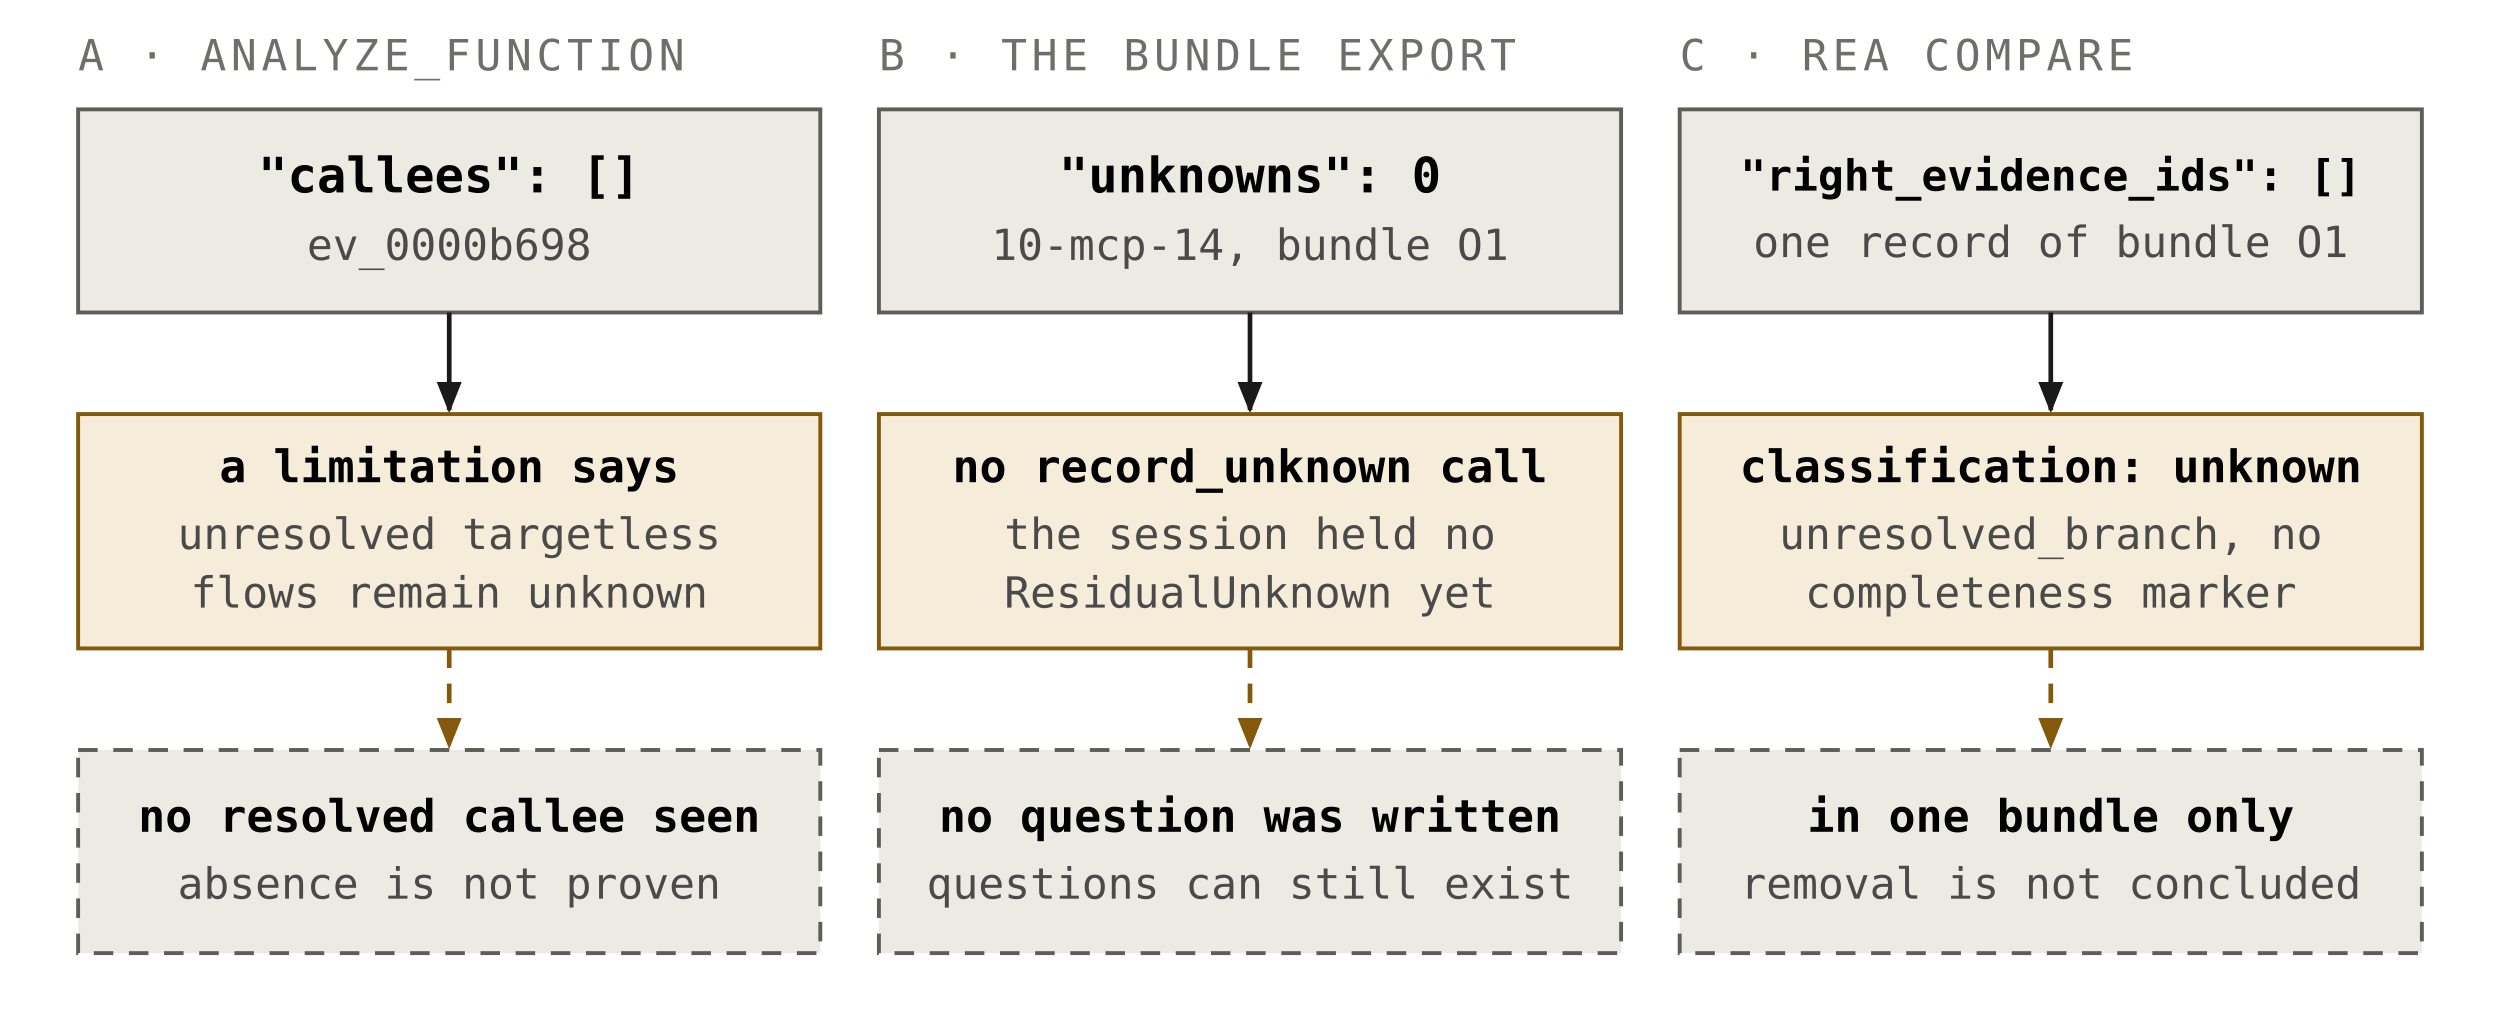
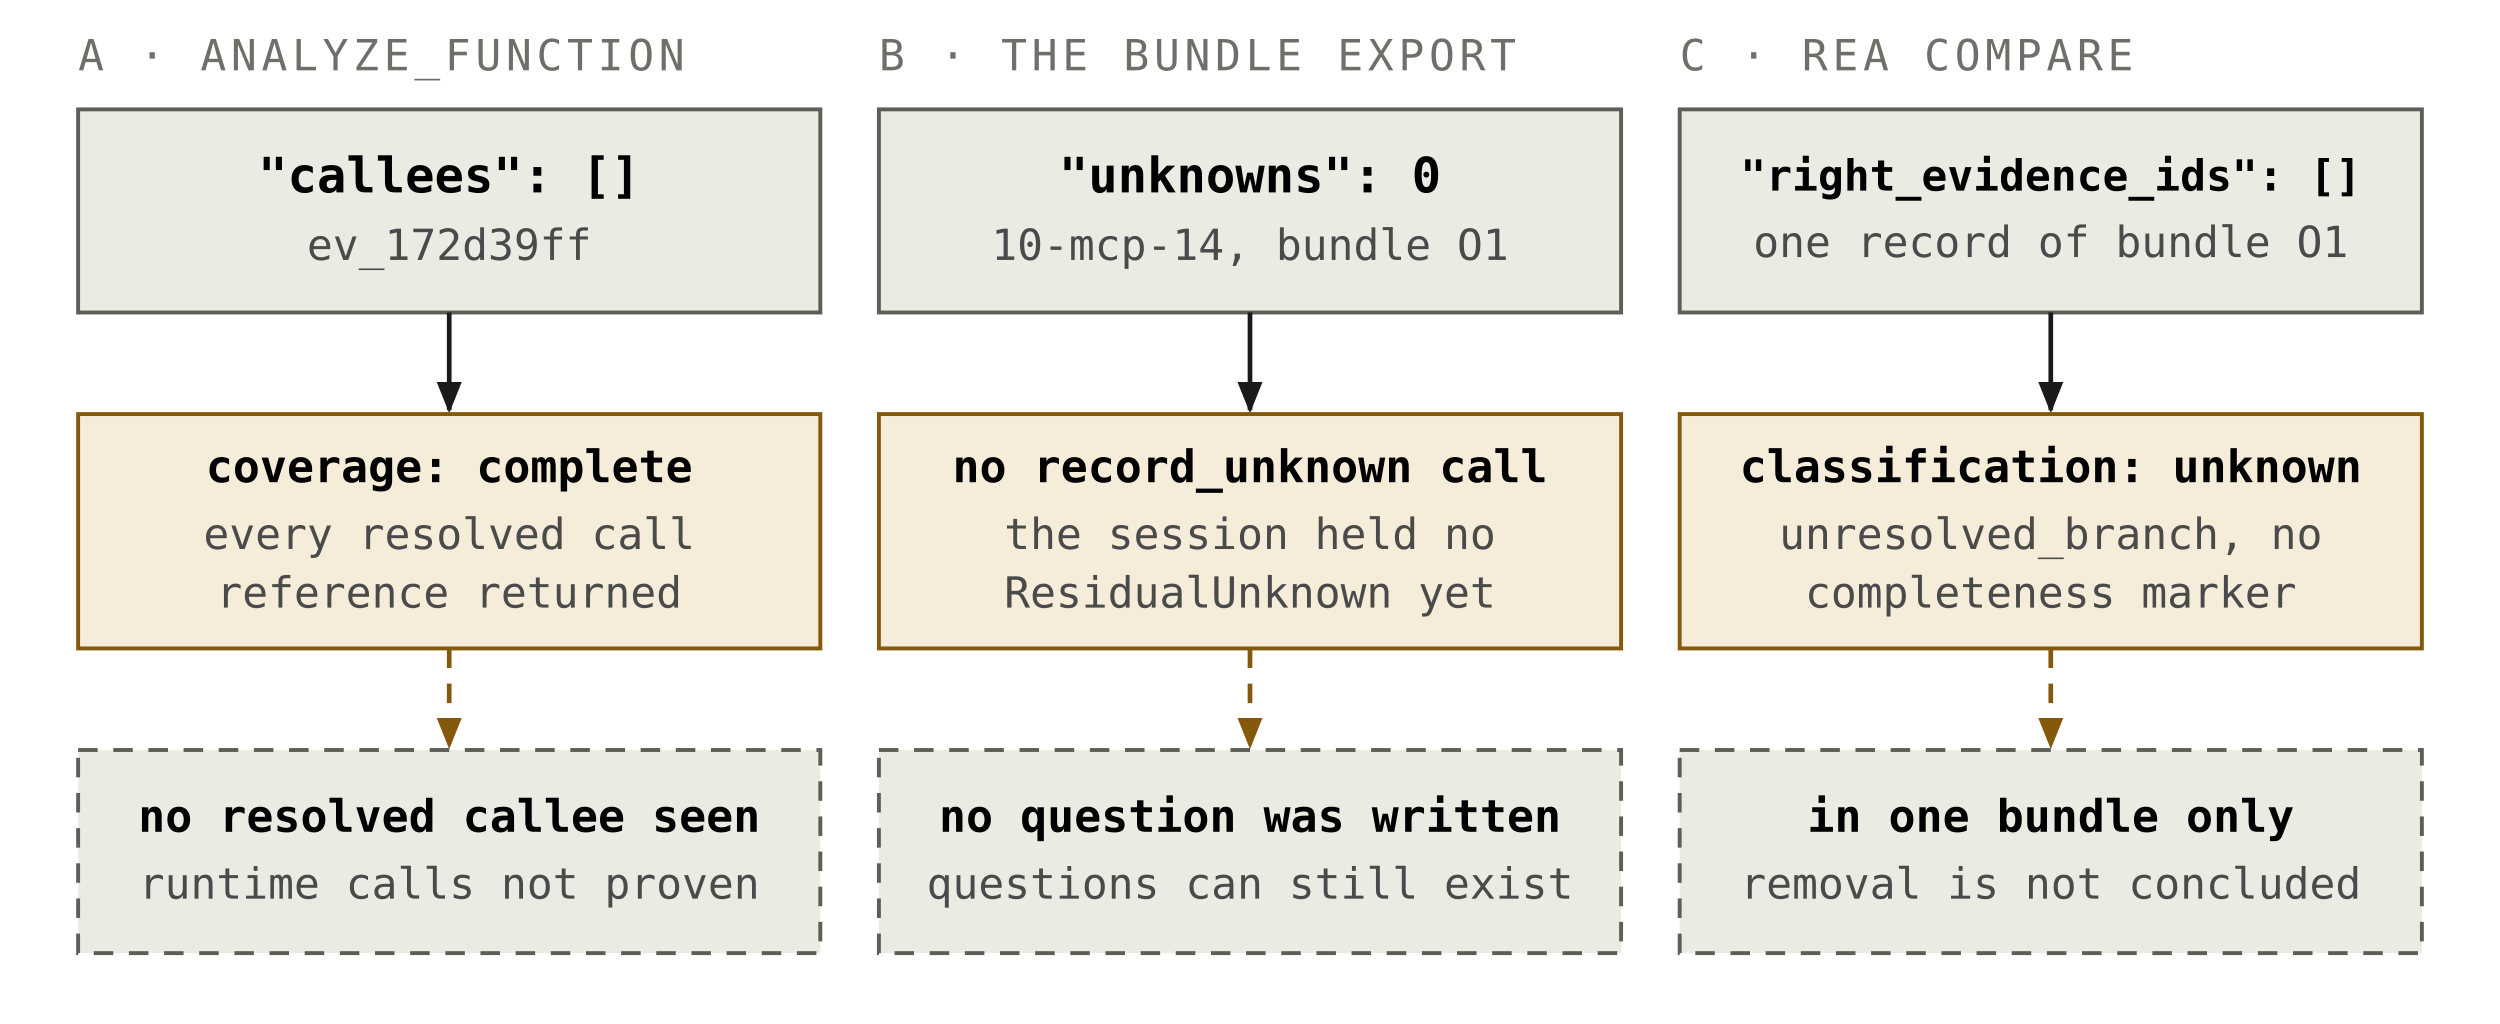
<svg xmlns="http://www.w3.org/2000/svg" viewBox="0 0 640 262" role="img" aria-labelledby="fig-5-3-title fig-5-3-desc" font-family="JetBrains Mono, ui-monospace, monospace">
  <defs>
    <marker id="fig-5-3-head-ink" viewBox="0 0 10 10" refX="9" refY="5" markerWidth="8" markerHeight="8" markerUnits="userSpaceOnUse" orient="auto-start-reverse">
      <path d="M0 1 L10 5 L0 9 z" fill="var(--m-ink, #1a1a1a)" />
    </marker>
    <marker id="fig-5-3-head-amber" viewBox="0 0 10 10" refX="9" refY="5" markerWidth="8" markerHeight="8" markerUnits="userSpaceOnUse" orient="auto-start-reverse">
      <path d="M0 1 L10 5 L0 9 z" fill="var(--m-amber-ink, #85590c)" />
    </marker>
  </defs>
  <text x="20" y="18" font-size="11" letter-spacing="1.2" fill="var(--m-ink-mute, #6f6f6a)">A · ANALYZE_FUNCTION</text>
  <rect x="20" y="28" width="190" height="52" fill="var(--m-grey-fill, #ecebe3)" stroke="var(--m-grey-ink, #5e5e59)" />
  <text x="115" y="49.25" font-size="12.5" text-anchor="middle" font-weight="700">"callees": []</text>
-   <text x="115" y="66.55" font-size="11" text-anchor="middle" class="m-serif" fill="var(--m-ink-soft, #4a4a4a)">ev_0000b698</text>
+   <text x="115" y="66.55" font-size="11" text-anchor="middle" class="m-serif" fill="var(--m-ink-soft, #4a4a4a)">ev_172d39ff</text>
  <line x1="115" y1="80" x2="115" y2="105" stroke="var(--m-ink, #1a1a1a)" stroke-width="1.2" marker-end="url(#fig-5-3-head-ink)" />
  <rect x="20" y="106" width="190" height="60" fill="var(--m-amber-fill, #f5ecd9)" stroke="var(--m-amber-ink, #85590c)" />
-   <text x="115" y="123.45" font-size="11.5" text-anchor="middle" font-weight="700">a limitation says</text>
-   <text x="115" y="140.55" font-size="11" text-anchor="middle" class="m-serif" fill="var(--m-ink-soft, #4a4a4a)">unresolved targetless</text>
-   <text x="115" y="155.55" font-size="11" text-anchor="middle" class="m-serif" fill="var(--m-ink-soft, #4a4a4a)">flows remain unknown</text>
+   <text x="115" y="123.45" font-size="11.5" text-anchor="middle" font-weight="700">coverage: complete</text>
+   <text x="115" y="140.55" font-size="11" text-anchor="middle" class="m-serif" fill="var(--m-ink-soft, #4a4a4a)">every resolved call</text>
+   <text x="115" y="155.55" font-size="11" text-anchor="middle" class="m-serif" fill="var(--m-ink-soft, #4a4a4a)">reference returned</text>
  <line x1="115" y1="166" x2="115" y2="191" stroke="var(--m-amber-ink, #85590c)" stroke-width="1.2" stroke-dasharray="5 4" marker-end="url(#fig-5-3-head-amber)" />
  <rect x="20" y="192" width="190" height="52" fill="var(--m-grey-fill, #ecebe3)" stroke="var(--m-grey-ink, #5e5e59)" stroke-dasharray="5 4" />
  <text x="115" y="212.95" font-size="11.5" text-anchor="middle" font-weight="700">no resolved callee seen</text>
-   <text x="115" y="230.05" font-size="11" text-anchor="middle" class="m-serif" fill="var(--m-ink-soft, #4a4a4a)">absence is not proven</text>
+   <text x="115" y="230.05" font-size="11" text-anchor="middle" class="m-serif" fill="var(--m-ink-soft, #4a4a4a)">runtime calls not proven</text>
  <text x="225" y="18" font-size="11" letter-spacing="1.2" fill="var(--m-ink-mute, #6f6f6a)">B · THE BUNDLE EXPORT</text>
  <rect x="225" y="28" width="190" height="52" fill="var(--m-grey-fill, #ecebe3)" stroke="var(--m-grey-ink, #5e5e59)" />
  <text x="320" y="49.25" font-size="12.5" text-anchor="middle" font-weight="700">"unknowns": 0</text>
  <text x="320" y="66.55" font-size="11" text-anchor="middle" class="m-serif" fill="var(--m-ink-soft, #4a4a4a)">10-mcp-14, bundle O1</text>
  <line x1="320" y1="80" x2="320" y2="105" stroke="var(--m-ink, #1a1a1a)" stroke-width="1.2" marker-end="url(#fig-5-3-head-ink)" />
  <rect x="225" y="106" width="190" height="60" fill="var(--m-amber-fill, #f5ecd9)" stroke="var(--m-amber-ink, #85590c)" />
  <text x="320" y="123.45" font-size="11.5" text-anchor="middle" font-weight="700">no record_unknown call</text>
  <text x="320" y="140.55" font-size="11" text-anchor="middle" class="m-serif" fill="var(--m-ink-soft, #4a4a4a)">the session held no</text>
  <text x="320" y="155.55" font-size="11" text-anchor="middle" class="m-serif" fill="var(--m-ink-soft, #4a4a4a)">ResidualUnknown yet</text>
  <line x1="320" y1="166" x2="320" y2="191" stroke="var(--m-amber-ink, #85590c)" stroke-width="1.2" stroke-dasharray="5 4" marker-end="url(#fig-5-3-head-amber)" />
  <rect x="225" y="192" width="190" height="52" fill="var(--m-grey-fill, #ecebe3)" stroke="var(--m-grey-ink, #5e5e59)" stroke-dasharray="5 4" />
  <text x="320" y="212.95" font-size="11.5" text-anchor="middle" font-weight="700">no question was written</text>
  <text x="320" y="230.05" font-size="11" text-anchor="middle" class="m-serif" fill="var(--m-ink-soft, #4a4a4a)">questions can still exist</text>
  <text x="430" y="18" font-size="11" letter-spacing="1.2" fill="var(--m-ink-mute, #6f6f6a)">C · REA COMPARE</text>
  <rect x="430" y="28" width="190" height="52" fill="var(--m-grey-fill, #ecebe3)" stroke="var(--m-grey-ink, #5e5e59)" />
  <text x="525" y="48.8" font-size="11" text-anchor="middle" font-weight="700">"right_evidence_ids": []</text>
  <text x="525" y="65.8" font-size="11" text-anchor="middle" class="m-serif" fill="var(--m-ink-soft, #4a4a4a)">one record of bundle O1</text>
  <line x1="525" y1="80" x2="525" y2="105" stroke="var(--m-ink, #1a1a1a)" stroke-width="1.2" marker-end="url(#fig-5-3-head-ink)" />
  <rect x="430" y="106" width="190" height="60" fill="var(--m-amber-fill, #f5ecd9)" stroke="var(--m-amber-ink, #85590c)" />
  <text x="525" y="123.45" font-size="11.5" text-anchor="middle" font-weight="700">classification: unknown</text>
  <text x="525" y="140.55" font-size="11" text-anchor="middle" class="m-serif" fill="var(--m-ink-soft, #4a4a4a)">unresolved_branch, no</text>
  <text x="525" y="155.55" font-size="11" text-anchor="middle" class="m-serif" fill="var(--m-ink-soft, #4a4a4a)">completeness marker</text>
  <line x1="525" y1="166" x2="525" y2="191" stroke="var(--m-amber-ink, #85590c)" stroke-width="1.2" stroke-dasharray="5 4" marker-end="url(#fig-5-3-head-amber)" />
  <rect x="430" y="192" width="190" height="52" fill="var(--m-grey-fill, #ecebe3)" stroke="var(--m-grey-ink, #5e5e59)" stroke-dasharray="5 4" />
  <text x="525" y="212.95" font-size="11.5" text-anchor="middle" font-weight="700">in one bundle only</text>
  <text x="525" y="230.05" font-size="11" text-anchor="middle" class="m-serif" fill="var(--m-ink-soft, #4a4a4a)">removal is not concluded</text>
</svg>
